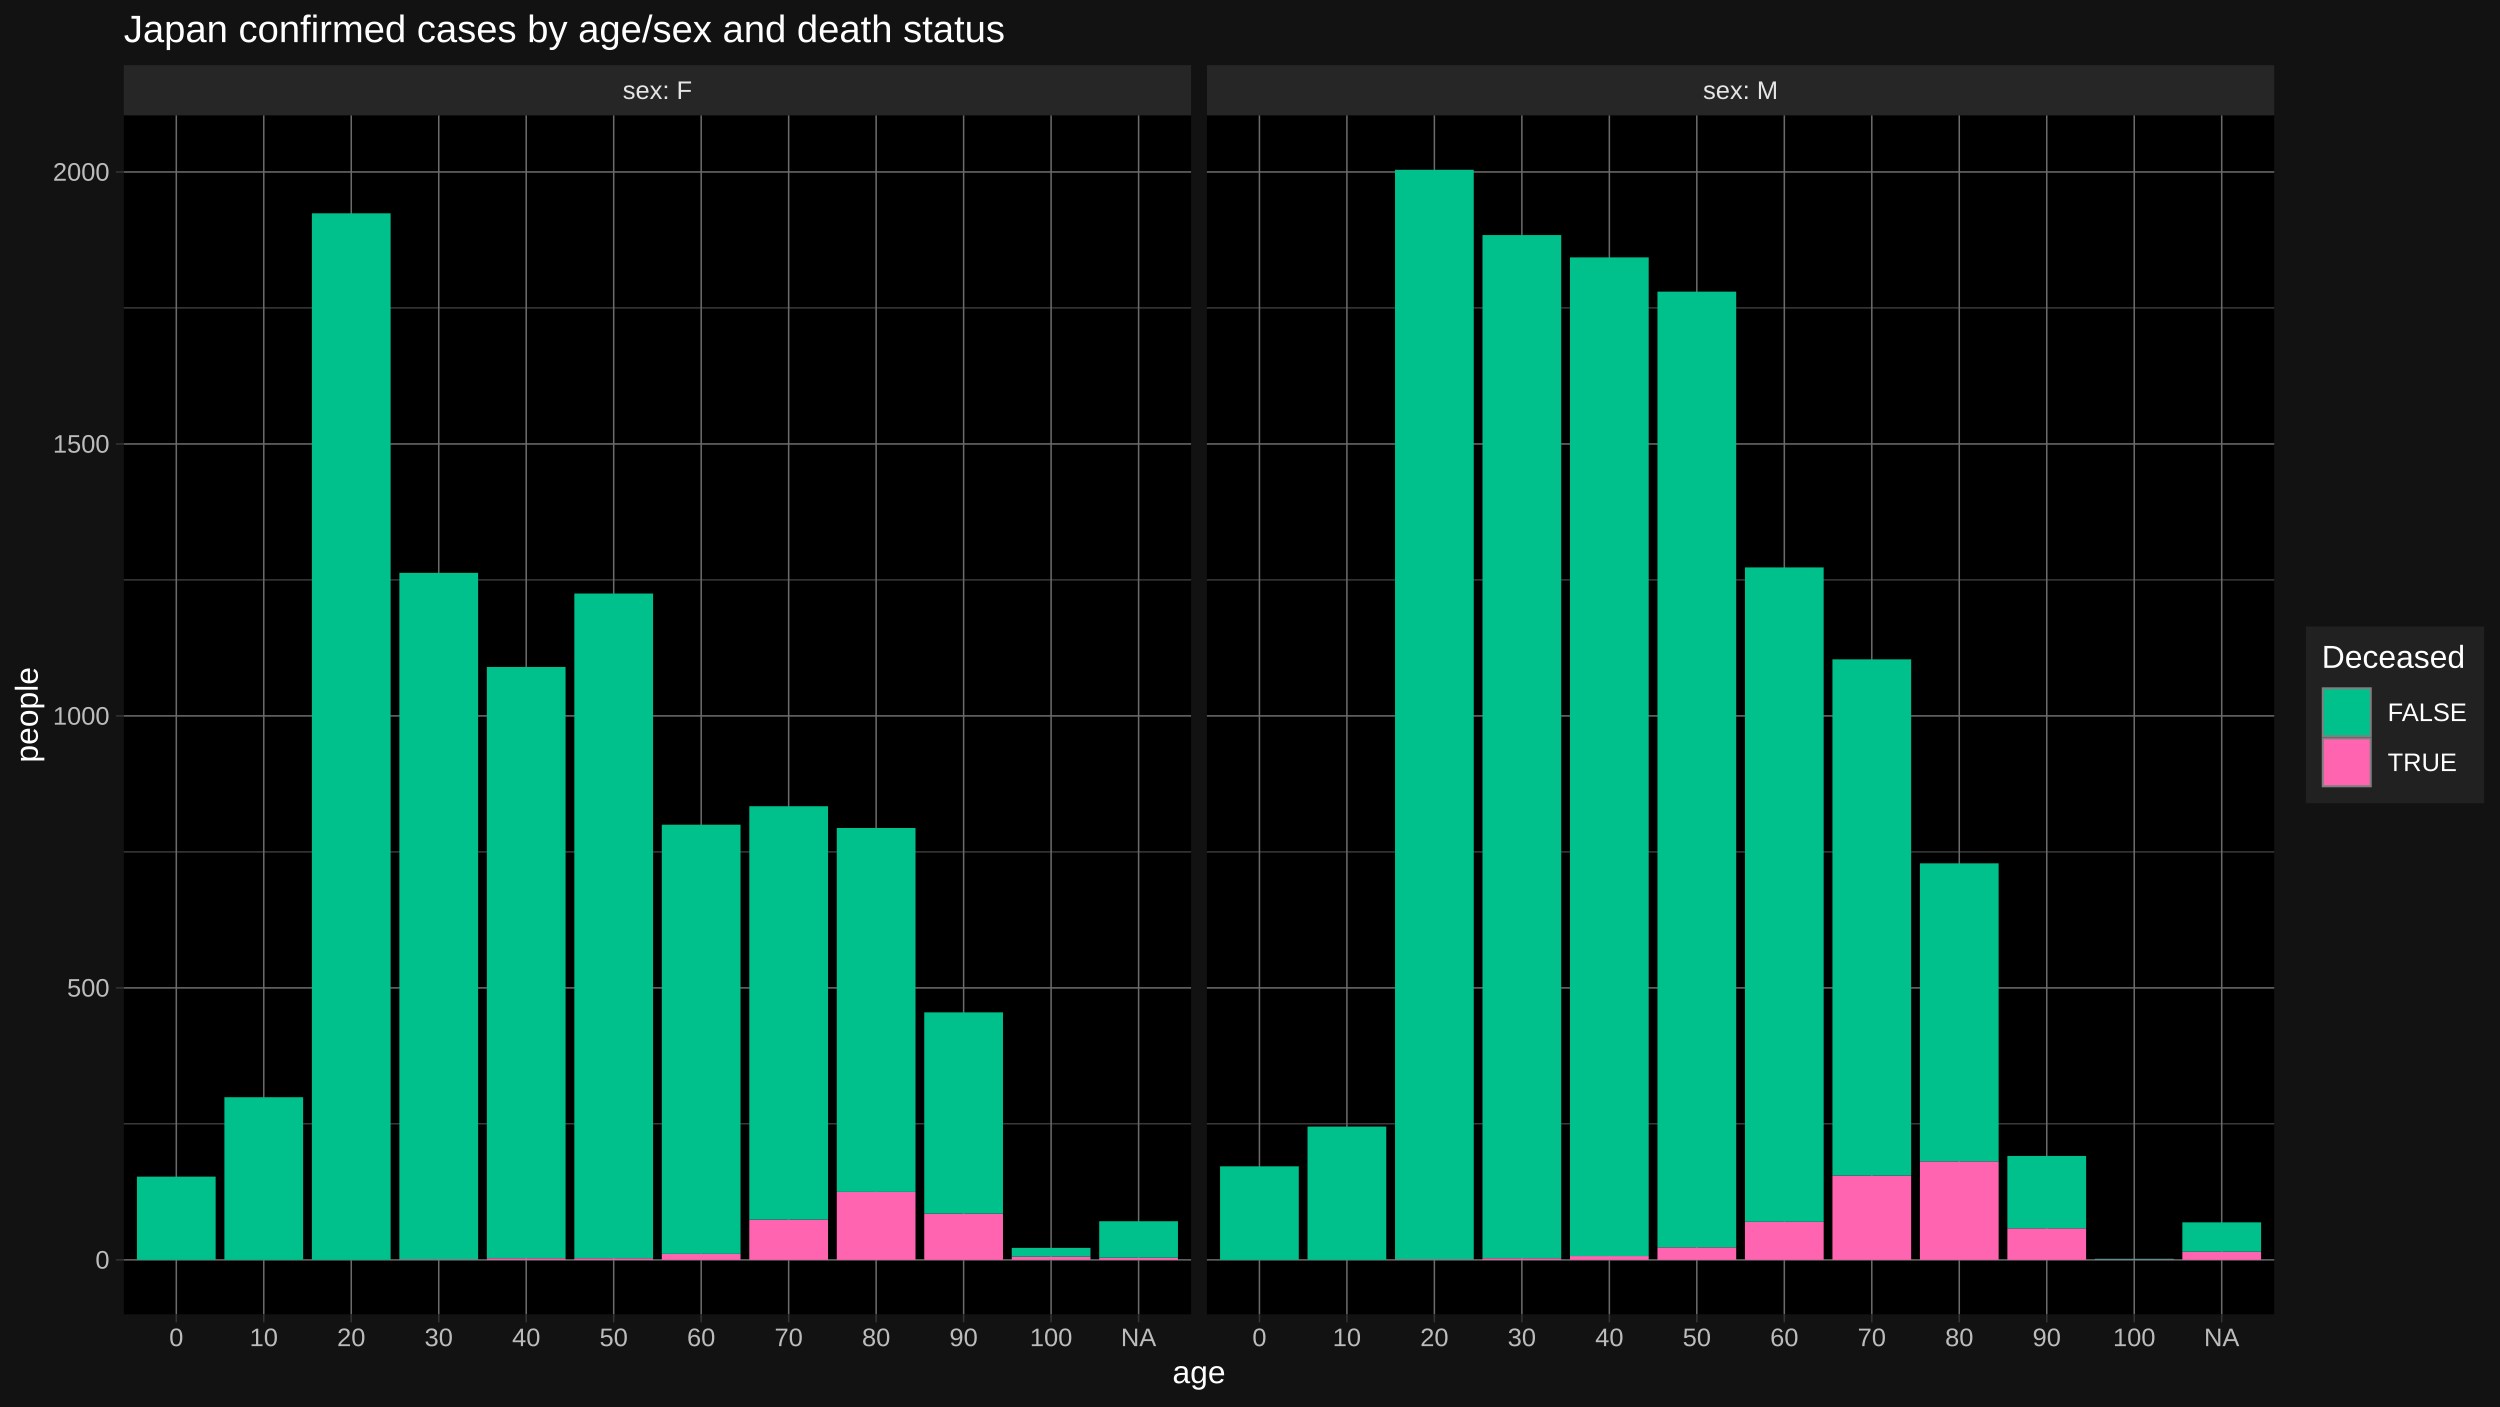
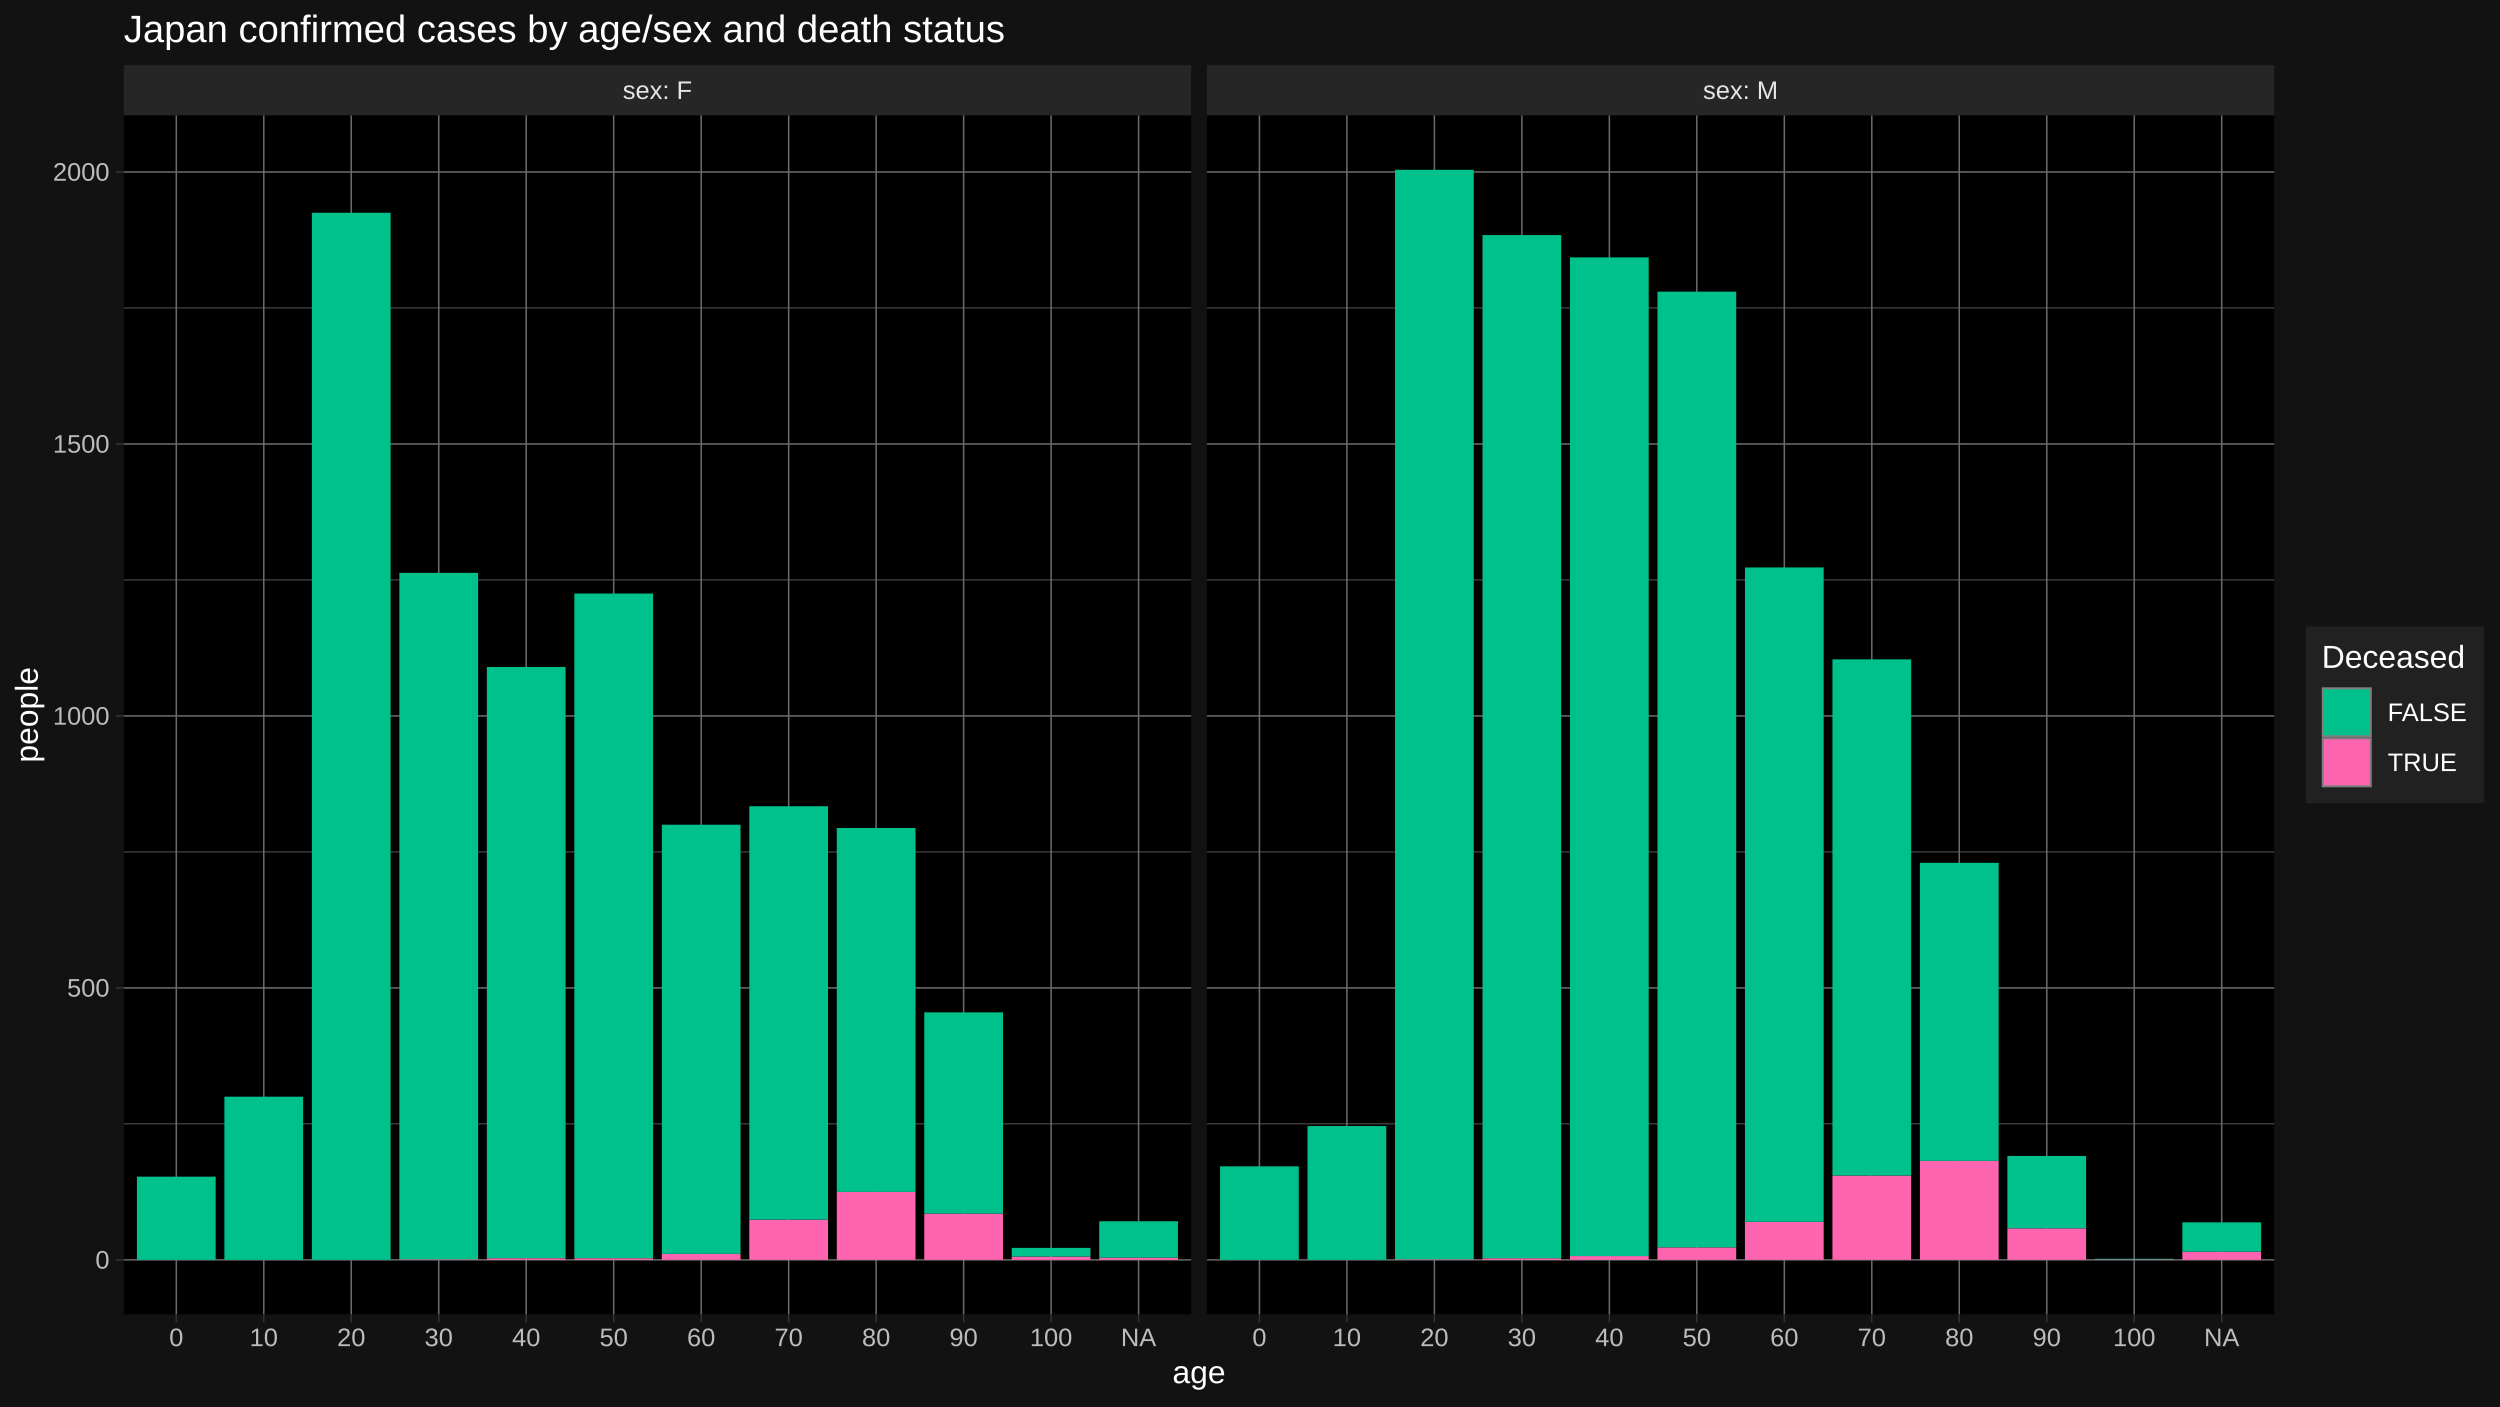
<svg xmlns="http://www.w3.org/2000/svg" viewBox="0 0 864.00 486.00">
  <defs>
    <style type="text/css">
    line, polyline, polygon, path, rect, circle {
      fill: none;
      stroke: #000000;
      stroke-linecap: round;
      stroke-linejoin: round;
      stroke-miterlimit: 10.00;
    }
  </style>
  </defs>
  <rect width="100%" height="100%" style="stroke: none; fill: #FFFFFF;" />
  <rect x="0.00" y="-0" width="864.00" height="486.00" style="stroke-width: 1.07; stroke: #121212; fill: #121212;" />
  <defs>
    <clipPath id="cpNDIuNzl8NDExLjY0fDQ1NC4yNXwzOS44NA==">
      <rect x="42.79" y="39.84" width="368.85" height="414.40" />
    </clipPath>
  </defs>
  <rect x="42.79" y="39.84" width="368.85" height="414.40" style="stroke-width: 1.07; stroke: none; fill: #000000;" clip-path="url(#cpNDIuNzl8NDExLjY0fDQ1NC4yNXwzOS44NA==)" />
  <polyline points="42.79,388.41 411.64,388.41 " style="stroke-width: 0.27; stroke: #6B6B6B; stroke-linecap: butt;" clip-path="url(#cpNDIuNzl8NDExLjY0fDQ1NC4yNXwzOS44NA==)" />
  <polyline points="42.79,294.42 411.64,294.42 " style="stroke-width: 0.27; stroke: #6B6B6B; stroke-linecap: butt;" clip-path="url(#cpNDIuNzl8NDExLjY0fDQ1NC4yNXwzOS44NA==)" />
  <polyline points="42.79,200.42 411.64,200.42 " style="stroke-width: 0.27; stroke: #6B6B6B; stroke-linecap: butt;" clip-path="url(#cpNDIuNzl8NDExLjY0fDQ1NC4yNXwzOS44NA==)" />
  <polyline points="42.79,106.43 411.64,106.43 " style="stroke-width: 0.27; stroke: #6B6B6B; stroke-linecap: butt;" clip-path="url(#cpNDIuNzl8NDExLjY0fDQ1NC4yNXwzOS44NA==)" />
  <polyline points="42.79,435.41 411.64,435.41 " style="stroke-width: 0.53; stroke: #6B6B6B; stroke-linecap: butt;" clip-path="url(#cpNDIuNzl8NDExLjY0fDQ1NC4yNXwzOS44NA==)" />
  <polyline points="42.79,341.42 411.64,341.42 " style="stroke-width: 0.53; stroke: #6B6B6B; stroke-linecap: butt;" clip-path="url(#cpNDIuNzl8NDExLjY0fDQ1NC4yNXwzOS44NA==)" />
  <polyline points="42.79,247.42 411.64,247.42 " style="stroke-width: 0.53; stroke: #6B6B6B; stroke-linecap: butt;" clip-path="url(#cpNDIuNzl8NDExLjY0fDQ1NC4yNXwzOS44NA==)" />
  <polyline points="42.79,153.43 411.64,153.43 " style="stroke-width: 0.53; stroke: #6B6B6B; stroke-linecap: butt;" clip-path="url(#cpNDIuNzl8NDExLjY0fDQ1NC4yNXwzOS44NA==)" />
  <polyline points="42.79,59.43 411.64,59.43 " style="stroke-width: 0.53; stroke: #6B6B6B; stroke-linecap: butt;" clip-path="url(#cpNDIuNzl8NDExLjY0fDQ1NC4yNXwzOS44NA==)" />
  <polyline points="60.93,454.25 60.93,39.84 " style="stroke-width: 0.53; stroke: #6B6B6B; stroke-linecap: butt;" clip-path="url(#cpNDIuNzl8NDExLjY0fDQ1NC4yNXwzOS44NA==)" />
  <polyline points="91.16,454.25 91.16,39.84 " style="stroke-width: 0.53; stroke: #6B6B6B; stroke-linecap: butt;" clip-path="url(#cpNDIuNzl8NDExLjY0fDQ1NC4yNXwzOS44NA==)" />
  <polyline points="121.39,454.25 121.39,39.84 " style="stroke-width: 0.53; stroke: #6B6B6B; stroke-linecap: butt;" clip-path="url(#cpNDIuNzl8NDExLjY0fDQ1NC4yNXwzOS44NA==)" />
  <polyline points="151.63,454.25 151.63,39.84 " style="stroke-width: 0.53; stroke: #6B6B6B; stroke-linecap: butt;" clip-path="url(#cpNDIuNzl8NDExLjY0fDQ1NC4yNXwzOS44NA==)" />
  <polyline points="181.86,454.25 181.86,39.84 " style="stroke-width: 0.53; stroke: #6B6B6B; stroke-linecap: butt;" clip-path="url(#cpNDIuNzl8NDExLjY0fDQ1NC4yNXwzOS44NA==)" />
  <polyline points="212.09,454.25 212.09,39.84 " style="stroke-width: 0.53; stroke: #6B6B6B; stroke-linecap: butt;" clip-path="url(#cpNDIuNzl8NDExLjY0fDQ1NC4yNXwzOS44NA==)" />
  <polyline points="242.33,454.25 242.33,39.84 " style="stroke-width: 0.53; stroke: #6B6B6B; stroke-linecap: butt;" clip-path="url(#cpNDIuNzl8NDExLjY0fDQ1NC4yNXwzOS44NA==)" />
  <polyline points="272.56,454.25 272.56,39.84 " style="stroke-width: 0.53; stroke: #6B6B6B; stroke-linecap: butt;" clip-path="url(#cpNDIuNzl8NDExLjY0fDQ1NC4yNXwzOS44NA==)" />
  <polyline points="302.79,454.25 302.79,39.84 " style="stroke-width: 0.53; stroke: #6B6B6B; stroke-linecap: butt;" clip-path="url(#cpNDIuNzl8NDExLjY0fDQ1NC4yNXwzOS44NA==)" />
  <polyline points="333.03,454.25 333.03,39.84 " style="stroke-width: 0.53; stroke: #6B6B6B; stroke-linecap: butt;" clip-path="url(#cpNDIuNzl8NDExLjY0fDQ1NC4yNXwzOS44NA==)" />
  <polyline points="363.26,454.25 363.26,39.84 " style="stroke-width: 0.53; stroke: #6B6B6B; stroke-linecap: butt;" clip-path="url(#cpNDIuNzl8NDExLjY0fDQ1NC4yNXwzOS44NA==)" />
  <polyline points="393.50,454.25 393.50,39.84 " style="stroke-width: 0.53; stroke: #6B6B6B; stroke-linecap: butt;" clip-path="url(#cpNDIuNzl8NDExLjY0fDQ1NC4yNXwzOS44NA==)" />
  <rect x="47.32" y="406.65" width="27.21" height="28.76" style="stroke-width: 1.07; stroke: none; stroke-linecap: butt; fill: #00C08B;" clip-path="url(#cpNDIuNzl8NDExLjY0fDQ1NC4yNXwzOS44NA==)" />
-   <rect x="77.55" y="379.20" width="27.21" height="56.21" style="stroke-width: 1.07; stroke: none; stroke-linecap: butt; fill: #00C08B;" clip-path="url(#cpNDIuNzl8NDExLjY0fDQ1NC4yNXwzOS44NA==)" />
-   <rect x="107.79" y="73.72" width="27.21" height="361.69" style="stroke-width: 1.07; stroke: none; stroke-linecap: butt; fill: #00C08B;" clip-path="url(#cpNDIuNzl8NDExLjY0fDQ1NC4yNXwzOS44NA==)" />
+   <rect x="77.55" y="379.01" width="27.21" height="56.40" style="stroke-width: 1.07; stroke: none; stroke-linecap: butt; fill: #00C08B;" clip-path="url(#cpNDIuNzl8NDExLjY0fDQ1NC4yNXwzOS44NA==)" />
+   <rect x="107.79" y="73.53" width="27.21" height="361.88" style="stroke-width: 1.07; stroke: none; stroke-linecap: butt; fill: #00C08B;" clip-path="url(#cpNDIuNzl8NDExLjY0fDQ1NC4yNXwzOS44NA==)" />
  <rect x="138.02" y="435.22" width="27.21" height="0.19" style="stroke-width: 1.07; stroke: none; stroke-linecap: butt; fill: #FF64B0;" clip-path="url(#cpNDIuNzl8NDExLjY0fDQ1NC4yNXwzOS44NA==)" />
  <rect x="138.02" y="197.98" width="27.21" height="237.24" style="stroke-width: 1.07; stroke: none; stroke-linecap: butt; fill: #00C08B;" clip-path="url(#cpNDIuNzl8NDExLjY0fDQ1NC4yNXwzOS44NA==)" />
  <rect x="168.25" y="434.85" width="27.21" height="0.56" style="stroke-width: 1.07; stroke: none; stroke-linecap: butt; fill: #FF64B0;" clip-path="url(#cpNDIuNzl8NDExLjY0fDQ1NC4yNXwzOS44NA==)" />
  <rect x="168.25" y="230.50" width="27.21" height="204.34" style="stroke-width: 1.07; stroke: none; stroke-linecap: butt; fill: #00C08B;" clip-path="url(#cpNDIuNzl8NDExLjY0fDQ1NC4yNXwzOS44NA==)" />
  <rect x="198.49" y="434.85" width="27.21" height="0.56" style="stroke-width: 1.07; stroke: none; stroke-linecap: butt; fill: #FF64B0;" clip-path="url(#cpNDIuNzl8NDExLjY0fDQ1NC4yNXwzOS44NA==)" />
  <rect x="198.49" y="205.12" width="27.21" height="229.72" style="stroke-width: 1.07; stroke: none; stroke-linecap: butt; fill: #00C08B;" clip-path="url(#cpNDIuNzl8NDExLjY0fDQ1NC4yNXwzOS44NA==)" />
  <rect x="228.72" y="433.34" width="27.21" height="2.07" style="stroke-width: 1.07; stroke: none; stroke-linecap: butt; fill: #FF64B0;" clip-path="url(#cpNDIuNzl8NDExLjY0fDQ1NC4yNXwzOS44NA==)" />
  <rect x="228.72" y="285.02" width="27.21" height="148.32" style="stroke-width: 1.07; stroke: none; stroke-linecap: butt; fill: #00C08B;" clip-path="url(#cpNDIuNzl8NDExLjY0fDQ1NC4yNXwzOS44NA==)" />
  <rect x="258.96" y="421.50" width="27.21" height="13.91" style="stroke-width: 1.07; stroke: none; stroke-linecap: butt; fill: #FF64B0;" clip-path="url(#cpNDIuNzl8NDExLjY0fDQ1NC4yNXwzOS44NA==)" />
  <rect x="258.96" y="278.63" width="27.21" height="142.87" style="stroke-width: 1.07; stroke: none; stroke-linecap: butt; fill: #00C08B;" clip-path="url(#cpNDIuNzl8NDExLjY0fDQ1NC4yNXwzOS44NA==)" />
  <rect x="289.19" y="411.91" width="27.21" height="23.50" style="stroke-width: 1.07; stroke: none; stroke-linecap: butt; fill: #FF64B0;" clip-path="url(#cpNDIuNzl8NDExLjY0fDQ1NC4yNXwzOS44NA==)" />
  <rect x="289.19" y="286.15" width="27.21" height="125.77" style="stroke-width: 1.07; stroke: none; stroke-linecap: butt; fill: #00C08B;" clip-path="url(#cpNDIuNzl8NDExLjY0fDQ1NC4yNXwzOS44NA==)" />
  <rect x="319.42" y="419.43" width="27.21" height="15.98" style="stroke-width: 1.07; stroke: none; stroke-linecap: butt; fill: #FF64B0;" clip-path="url(#cpNDIuNzl8NDExLjY0fDQ1NC4yNXwzOS44NA==)" />
  <rect x="319.42" y="349.87" width="27.21" height="69.56" style="stroke-width: 1.07; stroke: none; stroke-linecap: butt; fill: #00C08B;" clip-path="url(#cpNDIuNzl8NDExLjY0fDQ1NC4yNXwzOS44NA==)" />
  <rect x="349.66" y="434.28" width="27.21" height="1.13" style="stroke-width: 1.07; stroke: none; stroke-linecap: butt; fill: #FF64B0;" clip-path="url(#cpNDIuNzl8NDExLjY0fDQ1NC4yNXwzOS44NA==)" />
  <rect x="349.66" y="431.27" width="27.21" height="3.01" style="stroke-width: 1.07; stroke: none; stroke-linecap: butt; fill: #00C08B;" clip-path="url(#cpNDIuNzl8NDExLjY0fDQ1NC4yNXwzOS44NA==)" />
  <rect x="379.89" y="434.66" width="27.21" height="0.75" style="stroke-width: 1.07; stroke: none; stroke-linecap: butt; fill: #FF64B0;" clip-path="url(#cpNDIuNzl8NDExLjY0fDQ1NC4yNXwzOS44NA==)" />
  <rect x="379.89" y="422.06" width="27.21" height="12.60" style="stroke-width: 1.07; stroke: none; stroke-linecap: butt; fill: #00C08B;" clip-path="url(#cpNDIuNzl8NDExLjY0fDQ1NC4yNXwzOS44NA==)" />
  <defs>
    <clipPath id="cpMC4wMHw4NjQuMDB8NDg2LjAwfDAuMDA=">
      <rect x="0.00" y="0.00" width="864.00" height="486.00" />
    </clipPath>
  </defs>
  <defs>
    <clipPath id="cpNDE3LjExfDc4NS45N3w0NTQuMjV8MzkuODQ=">
      <rect x="417.11" y="39.84" width="368.85" height="414.40" />
    </clipPath>
  </defs>
  <rect x="417.11" y="39.84" width="368.85" height="414.40" style="stroke-width: 1.07; stroke: none; fill: #000000;" clip-path="url(#cpNDE3LjExfDc4NS45N3w0NTQuMjV8MzkuODQ=)" />
  <polyline points="417.11,388.41 785.97,388.41 " style="stroke-width: 0.27; stroke: #6B6B6B; stroke-linecap: butt;" clip-path="url(#cpNDE3LjExfDc4NS45N3w0NTQuMjV8MzkuODQ=)" />
  <polyline points="417.11,294.42 785.97,294.42 " style="stroke-width: 0.27; stroke: #6B6B6B; stroke-linecap: butt;" clip-path="url(#cpNDE3LjExfDc4NS45N3w0NTQuMjV8MzkuODQ=)" />
  <polyline points="417.11,200.42 785.97,200.42 " style="stroke-width: 0.27; stroke: #6B6B6B; stroke-linecap: butt;" clip-path="url(#cpNDE3LjExfDc4NS45N3w0NTQuMjV8MzkuODQ=)" />
  <polyline points="417.11,106.43 785.97,106.43 " style="stroke-width: 0.27; stroke: #6B6B6B; stroke-linecap: butt;" clip-path="url(#cpNDE3LjExfDc4NS45N3w0NTQuMjV8MzkuODQ=)" />
  <polyline points="417.11,435.41 785.97,435.41 " style="stroke-width: 0.53; stroke: #6B6B6B; stroke-linecap: butt;" clip-path="url(#cpNDE3LjExfDc4NS45N3w0NTQuMjV8MzkuODQ=)" />
  <polyline points="417.11,341.42 785.97,341.42 " style="stroke-width: 0.53; stroke: #6B6B6B; stroke-linecap: butt;" clip-path="url(#cpNDE3LjExfDc4NS45N3w0NTQuMjV8MzkuODQ=)" />
  <polyline points="417.11,247.42 785.97,247.42 " style="stroke-width: 0.53; stroke: #6B6B6B; stroke-linecap: butt;" clip-path="url(#cpNDE3LjExfDc4NS45N3w0NTQuMjV8MzkuODQ=)" />
  <polyline points="417.11,153.43 785.97,153.43 " style="stroke-width: 0.53; stroke: #6B6B6B; stroke-linecap: butt;" clip-path="url(#cpNDE3LjExfDc4NS45N3w0NTQuMjV8MzkuODQ=)" />
  <polyline points="417.11,59.43 785.97,59.43 " style="stroke-width: 0.53; stroke: #6B6B6B; stroke-linecap: butt;" clip-path="url(#cpNDE3LjExfDc4NS45N3w0NTQuMjV8MzkuODQ=)" />
  <polyline points="435.26,454.25 435.26,39.84 " style="stroke-width: 0.53; stroke: #6B6B6B; stroke-linecap: butt;" clip-path="url(#cpNDE3LjExfDc4NS45N3w0NTQuMjV8MzkuODQ=)" />
  <polyline points="465.49,454.25 465.49,39.84 " style="stroke-width: 0.53; stroke: #6B6B6B; stroke-linecap: butt;" clip-path="url(#cpNDE3LjExfDc4NS45N3w0NTQuMjV8MzkuODQ=)" />
  <polyline points="495.72,454.25 495.72,39.84 " style="stroke-width: 0.53; stroke: #6B6B6B; stroke-linecap: butt;" clip-path="url(#cpNDE3LjExfDc4NS45N3w0NTQuMjV8MzkuODQ=)" />
  <polyline points="525.96,454.25 525.96,39.84 " style="stroke-width: 0.53; stroke: #6B6B6B; stroke-linecap: butt;" clip-path="url(#cpNDE3LjExfDc4NS45N3w0NTQuMjV8MzkuODQ=)" />
  <polyline points="556.19,454.25 556.19,39.84 " style="stroke-width: 0.53; stroke: #6B6B6B; stroke-linecap: butt;" clip-path="url(#cpNDE3LjExfDc4NS45N3w0NTQuMjV8MzkuODQ=)" />
  <polyline points="586.42,454.25 586.42,39.84 " style="stroke-width: 0.53; stroke: #6B6B6B; stroke-linecap: butt;" clip-path="url(#cpNDE3LjExfDc4NS45N3w0NTQuMjV8MzkuODQ=)" />
  <polyline points="616.66,454.25 616.66,39.84 " style="stroke-width: 0.53; stroke: #6B6B6B; stroke-linecap: butt;" clip-path="url(#cpNDE3LjExfDc4NS45N3w0NTQuMjV8MzkuODQ=)" />
  <polyline points="646.89,454.25 646.89,39.84 " style="stroke-width: 0.53; stroke: #6B6B6B; stroke-linecap: butt;" clip-path="url(#cpNDE3LjExfDc4NS45N3w0NTQuMjV8MzkuODQ=)" />
  <polyline points="677.12,454.25 677.12,39.84 " style="stroke-width: 0.53; stroke: #6B6B6B; stroke-linecap: butt;" clip-path="url(#cpNDE3LjExfDc4NS45N3w0NTQuMjV8MzkuODQ=)" />
  <polyline points="707.36,454.25 707.36,39.84 " style="stroke-width: 0.53; stroke: #6B6B6B; stroke-linecap: butt;" clip-path="url(#cpNDE3LjExfDc4NS45N3w0NTQuMjV8MzkuODQ=)" />
  <polyline points="737.59,454.25 737.59,39.84 " style="stroke-width: 0.53; stroke: #6B6B6B; stroke-linecap: butt;" clip-path="url(#cpNDE3LjExfDc4NS45N3w0NTQuMjV8MzkuODQ=)" />
  <polyline points="767.82,454.25 767.82,39.84 " style="stroke-width: 0.53; stroke: #6B6B6B; stroke-linecap: butt;" clip-path="url(#cpNDE3LjExfDc4NS45N3w0NTQuMjV8MzkuODQ=)" />
  <rect x="421.65" y="403.08" width="27.21" height="32.33" style="stroke-width: 1.07; stroke: none; stroke-linecap: butt; fill: #00C08B;" clip-path="url(#cpNDE3LjExfDc4NS45N3w0NTQuMjV8MzkuODQ=)" />
-   <rect x="451.88" y="389.35" width="27.21" height="46.06" style="stroke-width: 1.07; stroke: none; stroke-linecap: butt; fill: #00C08B;" clip-path="url(#cpNDE3LjExfDc4NS45N3w0NTQuMjV8MzkuODQ=)" />
+   <rect x="451.88" y="389.16" width="27.21" height="46.25" style="stroke-width: 1.07; stroke: none; stroke-linecap: butt; fill: #00C08B;" clip-path="url(#cpNDE3LjExfDc4NS45N3w0NTQuMjV8MzkuODQ=)" />
  <rect x="482.12" y="435.22" width="27.21" height="0.19" style="stroke-width: 1.07; stroke: none; stroke-linecap: butt; fill: #FF64B0;" clip-path="url(#cpNDE3LjExfDc4NS45N3w0NTQuMjV8MzkuODQ=)" />
  <rect x="482.12" y="58.68" width="27.21" height="376.54" style="stroke-width: 1.07; stroke: none; stroke-linecap: butt; fill: #00C08B;" clip-path="url(#cpNDE3LjExfDc4NS45N3w0NTQuMjV8MzkuODQ=)" />
  <rect x="512.35" y="434.85" width="27.21" height="0.56" style="stroke-width: 1.07; stroke: none; stroke-linecap: butt; fill: #FF64B0;" clip-path="url(#cpNDE3LjExfDc4NS45N3w0NTQuMjV8MzkuODQ=)" />
  <rect x="512.35" y="81.24" width="27.21" height="353.61" style="stroke-width: 1.07; stroke: none; stroke-linecap: butt; fill: #00C08B;" clip-path="url(#cpNDE3LjExfDc4NS45N3w0NTQuMjV8MzkuODQ=)" />
  <rect x="542.58" y="434.09" width="27.21" height="1.32" style="stroke-width: 1.07; stroke: none; stroke-linecap: butt; fill: #FF64B0;" clip-path="url(#cpNDE3LjExfDc4NS45N3w0NTQuMjV8MzkuODQ=)" />
  <rect x="542.58" y="88.95" width="27.21" height="345.15" style="stroke-width: 1.07; stroke: none; stroke-linecap: butt; fill: #00C08B;" clip-path="url(#cpNDE3LjExfDc4NS45N3w0NTQuMjV8MzkuODQ=)" />
  <rect x="572.82" y="431.09" width="27.21" height="4.32" style="stroke-width: 1.07; stroke: none; stroke-linecap: butt; fill: #FF64B0;" clip-path="url(#cpNDE3LjExfDc4NS45N3w0NTQuMjV8MzkuODQ=)" />
  <rect x="572.82" y="100.79" width="27.21" height="330.30" style="stroke-width: 1.07; stroke: none; stroke-linecap: butt; fill: #00C08B;" clip-path="url(#cpNDE3LjExfDc4NS45N3w0NTQuMjV8MzkuODQ=)" />
  <rect x="603.05" y="422.25" width="27.21" height="13.16" style="stroke-width: 1.07; stroke: none; stroke-linecap: butt; fill: #FF64B0;" clip-path="url(#cpNDE3LjExfDc4NS45N3w0NTQuMjV8MzkuODQ=)" />
  <rect x="603.05" y="196.10" width="27.21" height="226.15" style="stroke-width: 1.07; stroke: none; stroke-linecap: butt; fill: #00C08B;" clip-path="url(#cpNDE3LjExfDc4NS45N3w0NTQuMjV8MzkuODQ=)" />
  <rect x="633.29" y="406.27" width="27.21" height="29.14" style="stroke-width: 1.07; stroke: none; stroke-linecap: butt; fill: #FF64B0;" clip-path="url(#cpNDE3LjExfDc4NS45N3w0NTQuMjV8MzkuODQ=)" />
  <rect x="633.29" y="227.87" width="27.21" height="178.40" style="stroke-width: 1.07; stroke: none; stroke-linecap: butt; fill: #00C08B;" clip-path="url(#cpNDE3LjExfDc4NS45N3w0NTQuMjV8MzkuODQ=)" />
-   <rect x="663.52" y="401.38" width="27.21" height="34.03" style="stroke-width: 1.07; stroke: none; stroke-linecap: butt; fill: #FF64B0;" clip-path="url(#cpNDE3LjExfDc4NS45N3w0NTQuMjV8MzkuODQ=)" />
-   <rect x="663.52" y="298.37" width="27.21" height="103.02" style="stroke-width: 1.07; stroke: none; stroke-linecap: butt; fill: #00C08B;" clip-path="url(#cpNDE3LjExfDc4NS45N3w0NTQuMjV8MzkuODQ=)" />
+   <rect x="663.52" y="401.20" width="27.21" height="34.21" style="stroke-width: 1.07; stroke: none; stroke-linecap: butt; fill: #FF64B0;" clip-path="url(#cpNDE3LjExfDc4NS45N3w0NTQuMjV8MzkuODQ=)" />
+   <rect x="663.52" y="298.18" width="27.21" height="103.02" style="stroke-width: 1.07; stroke: none; stroke-linecap: butt; fill: #00C08B;" clip-path="url(#cpNDE3LjExfDc4NS45N3w0NTQuMjV8MzkuODQ=)" />
  <rect x="693.75" y="424.51" width="27.21" height="10.90" style="stroke-width: 1.07; stroke: none; stroke-linecap: butt; fill: #FF64B0;" clip-path="url(#cpNDE3LjExfDc4NS45N3w0NTQuMjV8MzkuODQ=)" />
  <rect x="693.75" y="399.50" width="27.21" height="25.00" style="stroke-width: 1.07; stroke: none; stroke-linecap: butt; fill: #00C08B;" clip-path="url(#cpNDE3LjExfDc4NS45N3w0NTQuMjV8MzkuODQ=)" />
  <rect x="723.99" y="435.22" width="27.21" height="0.19" style="stroke-width: 1.07; stroke: none; stroke-linecap: butt; fill: #FF64B0;" clip-path="url(#cpNDE3LjExfDc4NS45N3w0NTQuMjV8MzkuODQ=)" />
  <rect x="723.99" y="435.03" width="27.21" height="0.19" style="stroke-width: 1.07; stroke: none; stroke-linecap: butt; fill: #00C08B;" clip-path="url(#cpNDE3LjExfDc4NS45N3w0NTQuMjV8MzkuODQ=)" />
  <rect x="754.22" y="432.59" width="27.21" height="2.82" style="stroke-width: 1.07; stroke: none; stroke-linecap: butt; fill: #FF64B0;" clip-path="url(#cpNDE3LjExfDc4NS45N3w0NTQuMjV8MzkuODQ=)" />
  <rect x="754.22" y="422.44" width="27.21" height="10.15" style="stroke-width: 1.07; stroke: none; stroke-linecap: butt; fill: #00C08B;" clip-path="url(#cpNDE3LjExfDc4NS45N3w0NTQuMjV8MzkuODQ=)" />
  <defs>
    <clipPath id="cpMC4wMHw4NjQuMDB8NDg2LjAwfDAuMDA=">
      <rect x="0.00" y="0.00" width="864.00" height="486.00" />
    </clipPath>
  </defs>
  <defs>
    <clipPath id="cpNDIuNzl8NDExLjY0fDM5Ljg0fDIyLjUz">
      <rect x="42.79" y="22.53" width="368.85" height="17.31" />
    </clipPath>
  </defs>
  <rect x="42.79" y="22.53" width="368.85" height="17.31" style="stroke-width: 1.07; stroke: none; fill: #262626;" clip-path="url(#cpNDIuNzl8NDExLjY0fDM5Ljg0fDIyLjUz)" />
  <g clip-path="url(#cpNDIuNzl8NDExLjY0fDM5Ljg0fDIyLjUz)">
    <text x="215.23" y="34.21" style="font-size: 8.80px; fill: #E5E5E5; font-family: Liberation Sans;" textLength="23.96px" lengthAdjust="spacingAndGlyphs">sex: F</text>
  </g>
  <defs>
    <clipPath id="cpMC4wMHw4NjQuMDB8NDg2LjAwfDAuMDA=">
      <rect x="0.00" y="0.00" width="864.00" height="486.00" />
    </clipPath>
  </defs>
  <defs>
    <clipPath id="cpNDE3LjExfDc4NS45N3wzOS44NHwyMi41Mw==">
      <rect x="417.11" y="22.53" width="368.85" height="17.31" />
    </clipPath>
  </defs>
  <rect x="417.11" y="22.53" width="368.85" height="17.31" style="stroke-width: 1.07; stroke: none; fill: #262626;" clip-path="url(#cpNDE3LjExfDc4NS45N3wzOS44NHwyMi41Mw==)" />
  <g clip-path="url(#cpNDE3LjExfDc4NS45N3wzOS44NHwyMi41Mw==)">
    <text x="588.58" y="34.21" style="font-size: 8.80px; fill: #E5E5E5; font-family: Liberation Sans;" textLength="25.91px" lengthAdjust="spacingAndGlyphs">sex: M</text>
  </g>
  <defs>
    <clipPath id="cpMC4wMHw4NjQuMDB8NDg2LjAwfDAuMDA=">
      <rect x="0.00" y="0.00" width="864.00" height="486.00" />
    </clipPath>
  </defs>
  <polyline points="60.93,456.99 60.93,454.25 " style="stroke-width: 0.53; stroke: #333333; stroke-linecap: butt;" clip-path="url(#cpMC4wMHw4NjQuMDB8NDg2LjAwfDAuMDA=)" />
  <polyline points="91.16,456.99 91.16,454.25 " style="stroke-width: 0.53; stroke: #333333; stroke-linecap: butt;" clip-path="url(#cpMC4wMHw4NjQuMDB8NDg2LjAwfDAuMDA=)" />
  <polyline points="121.39,456.99 121.39,454.25 " style="stroke-width: 0.53; stroke: #333333; stroke-linecap: butt;" clip-path="url(#cpMC4wMHw4NjQuMDB8NDg2LjAwfDAuMDA=)" />
  <polyline points="151.63,456.99 151.63,454.25 " style="stroke-width: 0.53; stroke: #333333; stroke-linecap: butt;" clip-path="url(#cpMC4wMHw4NjQuMDB8NDg2LjAwfDAuMDA=)" />
  <polyline points="181.86,456.99 181.86,454.25 " style="stroke-width: 0.53; stroke: #333333; stroke-linecap: butt;" clip-path="url(#cpMC4wMHw4NjQuMDB8NDg2LjAwfDAuMDA=)" />
  <polyline points="212.09,456.99 212.09,454.25 " style="stroke-width: 0.53; stroke: #333333; stroke-linecap: butt;" clip-path="url(#cpMC4wMHw4NjQuMDB8NDg2LjAwfDAuMDA=)" />
  <polyline points="242.33,456.99 242.33,454.25 " style="stroke-width: 0.53; stroke: #333333; stroke-linecap: butt;" clip-path="url(#cpMC4wMHw4NjQuMDB8NDg2LjAwfDAuMDA=)" />
  <polyline points="272.56,456.99 272.56,454.25 " style="stroke-width: 0.53; stroke: #333333; stroke-linecap: butt;" clip-path="url(#cpMC4wMHw4NjQuMDB8NDg2LjAwfDAuMDA=)" />
  <polyline points="302.79,456.99 302.79,454.25 " style="stroke-width: 0.53; stroke: #333333; stroke-linecap: butt;" clip-path="url(#cpMC4wMHw4NjQuMDB8NDg2LjAwfDAuMDA=)" />
  <polyline points="333.03,456.99 333.03,454.25 " style="stroke-width: 0.53; stroke: #333333; stroke-linecap: butt;" clip-path="url(#cpMC4wMHw4NjQuMDB8NDg2LjAwfDAuMDA=)" />
  <polyline points="363.26,456.99 363.26,454.25 " style="stroke-width: 0.53; stroke: #333333; stroke-linecap: butt;" clip-path="url(#cpMC4wMHw4NjQuMDB8NDg2LjAwfDAuMDA=)" />
  <polyline points="393.50,456.99 393.50,454.25 " style="stroke-width: 0.53; stroke: #333333; stroke-linecap: butt;" clip-path="url(#cpMC4wMHw4NjQuMDB8NDg2LjAwfDAuMDA=)" />
  <g clip-path="url(#cpMC4wMHw4NjQuMDB8NDg2LjAwfDAuMDA=)">
    <text x="58.48" y="465.23" style="font-size: 8.80px; fill: #BCBCBC; font-family: Liberation Sans;" textLength="4.89px" lengthAdjust="spacingAndGlyphs">0</text>
  </g>
  <g clip-path="url(#cpMC4wMHw4NjQuMDB8NDg2LjAwfDAuMDA=)">
    <text x="86.27" y="465.23" style="font-size: 8.80px; fill: #BCBCBC; font-family: Liberation Sans;" textLength="9.79px" lengthAdjust="spacingAndGlyphs">10</text>
  </g>
  <g clip-path="url(#cpMC4wMHw4NjQuMDB8NDg2LjAwfDAuMDA=)">
    <text x="116.50" y="465.23" style="font-size: 8.80px; fill: #BCBCBC; font-family: Liberation Sans;" textLength="9.79px" lengthAdjust="spacingAndGlyphs">20</text>
  </g>
  <g clip-path="url(#cpMC4wMHw4NjQuMDB8NDg2LjAwfDAuMDA=)">
    <text x="146.73" y="465.23" style="font-size: 8.80px; fill: #BCBCBC; font-family: Liberation Sans;" textLength="9.79px" lengthAdjust="spacingAndGlyphs">30</text>
  </g>
  <g clip-path="url(#cpMC4wMHw4NjQuMDB8NDg2LjAwfDAuMDA=)">
    <text x="176.97" y="465.23" style="font-size: 8.80px; fill: #BCBCBC; font-family: Liberation Sans;" textLength="9.79px" lengthAdjust="spacingAndGlyphs">40</text>
  </g>
  <g clip-path="url(#cpMC4wMHw4NjQuMDB8NDg2LjAwfDAuMDA=)">
    <text x="207.20" y="465.23" style="font-size: 8.80px; fill: #BCBCBC; font-family: Liberation Sans;" textLength="9.79px" lengthAdjust="spacingAndGlyphs">50</text>
  </g>
  <g clip-path="url(#cpMC4wMHw4NjQuMDB8NDg2LjAwfDAuMDA=)">
    <text x="237.43" y="465.23" style="font-size: 8.80px; fill: #BCBCBC; font-family: Liberation Sans;" textLength="9.79px" lengthAdjust="spacingAndGlyphs">60</text>
  </g>
  <g clip-path="url(#cpMC4wMHw4NjQuMDB8NDg2LjAwfDAuMDA=)">
    <text x="267.67" y="465.23" style="font-size: 8.80px; fill: #BCBCBC; font-family: Liberation Sans;" textLength="9.79px" lengthAdjust="spacingAndGlyphs">70</text>
  </g>
  <g clip-path="url(#cpMC4wMHw4NjQuMDB8NDg2LjAwfDAuMDA=)">
    <text x="297.90" y="465.23" style="font-size: 8.80px; fill: #BCBCBC; font-family: Liberation Sans;" textLength="9.79px" lengthAdjust="spacingAndGlyphs">80</text>
  </g>
  <g clip-path="url(#cpMC4wMHw4NjQuMDB8NDg2LjAwfDAuMDA=)">
    <text x="328.13" y="465.23" style="font-size: 8.80px; fill: #BCBCBC; font-family: Liberation Sans;" textLength="9.79px" lengthAdjust="spacingAndGlyphs">90</text>
  </g>
  <g clip-path="url(#cpMC4wMHw4NjQuMDB8NDg2LjAwfDAuMDA=)">
    <text x="355.92" y="465.23" style="font-size: 8.80px; fill: #BCBCBC; font-family: Liberation Sans;" textLength="14.68px" lengthAdjust="spacingAndGlyphs">100</text>
  </g>
  <g clip-path="url(#cpMC4wMHw4NjQuMDB8NDg2LjAwfDAuMDA=)">
    <text x="387.38" y="465.23" style="font-size: 8.80px; fill: #BCBCBC; font-family: Liberation Sans;" textLength="12.22px" lengthAdjust="spacingAndGlyphs">NA</text>
  </g>
  <polyline points="435.26,456.99 435.26,454.25 " style="stroke-width: 0.53; stroke: #333333; stroke-linecap: butt;" clip-path="url(#cpMC4wMHw4NjQuMDB8NDg2LjAwfDAuMDA=)" />
  <polyline points="465.49,456.99 465.49,454.25 " style="stroke-width: 0.53; stroke: #333333; stroke-linecap: butt;" clip-path="url(#cpMC4wMHw4NjQuMDB8NDg2LjAwfDAuMDA=)" />
  <polyline points="495.72,456.99 495.72,454.25 " style="stroke-width: 0.53; stroke: #333333; stroke-linecap: butt;" clip-path="url(#cpMC4wMHw4NjQuMDB8NDg2LjAwfDAuMDA=)" />
  <polyline points="525.96,456.99 525.96,454.25 " style="stroke-width: 0.53; stroke: #333333; stroke-linecap: butt;" clip-path="url(#cpMC4wMHw4NjQuMDB8NDg2LjAwfDAuMDA=)" />
  <polyline points="556.19,456.99 556.19,454.25 " style="stroke-width: 0.53; stroke: #333333; stroke-linecap: butt;" clip-path="url(#cpMC4wMHw4NjQuMDB8NDg2LjAwfDAuMDA=)" />
  <polyline points="586.42,456.99 586.42,454.25 " style="stroke-width: 0.53; stroke: #333333; stroke-linecap: butt;" clip-path="url(#cpMC4wMHw4NjQuMDB8NDg2LjAwfDAuMDA=)" />
  <polyline points="616.66,456.99 616.66,454.25 " style="stroke-width: 0.53; stroke: #333333; stroke-linecap: butt;" clip-path="url(#cpMC4wMHw4NjQuMDB8NDg2LjAwfDAuMDA=)" />
  <polyline points="646.89,456.99 646.89,454.25 " style="stroke-width: 0.53; stroke: #333333; stroke-linecap: butt;" clip-path="url(#cpMC4wMHw4NjQuMDB8NDg2LjAwfDAuMDA=)" />
  <polyline points="677.12,456.99 677.12,454.25 " style="stroke-width: 0.53; stroke: #333333; stroke-linecap: butt;" clip-path="url(#cpMC4wMHw4NjQuMDB8NDg2LjAwfDAuMDA=)" />
  <polyline points="707.36,456.99 707.36,454.25 " style="stroke-width: 0.53; stroke: #333333; stroke-linecap: butt;" clip-path="url(#cpMC4wMHw4NjQuMDB8NDg2LjAwfDAuMDA=)" />
  <polyline points="737.59,456.99 737.59,454.25 " style="stroke-width: 0.53; stroke: #333333; stroke-linecap: butt;" clip-path="url(#cpMC4wMHw4NjQuMDB8NDg2LjAwfDAuMDA=)" />
  <polyline points="767.82,456.99 767.82,454.25 " style="stroke-width: 0.53; stroke: #333333; stroke-linecap: butt;" clip-path="url(#cpMC4wMHw4NjQuMDB8NDg2LjAwfDAuMDA=)" />
  <g clip-path="url(#cpMC4wMHw4NjQuMDB8NDg2LjAwfDAuMDA=)">
    <text x="432.81" y="465.23" style="font-size: 8.80px; fill: #BCBCBC; font-family: Liberation Sans;" textLength="4.89px" lengthAdjust="spacingAndGlyphs">0</text>
  </g>
  <g clip-path="url(#cpMC4wMHw4NjQuMDB8NDg2LjAwfDAuMDA=)">
    <text x="460.59" y="465.23" style="font-size: 8.80px; fill: #BCBCBC; font-family: Liberation Sans;" textLength="9.79px" lengthAdjust="spacingAndGlyphs">10</text>
  </g>
  <g clip-path="url(#cpMC4wMHw4NjQuMDB8NDg2LjAwfDAuMDA=)">
    <text x="490.83" y="465.23" style="font-size: 8.80px; fill: #BCBCBC; font-family: Liberation Sans;" textLength="9.79px" lengthAdjust="spacingAndGlyphs">20</text>
  </g>
  <g clip-path="url(#cpMC4wMHw4NjQuMDB8NDg2LjAwfDAuMDA=)">
    <text x="521.06" y="465.23" style="font-size: 8.80px; fill: #BCBCBC; font-family: Liberation Sans;" textLength="9.79px" lengthAdjust="spacingAndGlyphs">30</text>
  </g>
  <g clip-path="url(#cpMC4wMHw4NjQuMDB8NDg2LjAwfDAuMDA=)">
    <text x="551.30" y="465.23" style="font-size: 8.80px; fill: #BCBCBC; font-family: Liberation Sans;" textLength="9.79px" lengthAdjust="spacingAndGlyphs">40</text>
  </g>
  <g clip-path="url(#cpMC4wMHw4NjQuMDB8NDg2LjAwfDAuMDA=)">
    <text x="581.53" y="465.23" style="font-size: 8.80px; fill: #BCBCBC; font-family: Liberation Sans;" textLength="9.79px" lengthAdjust="spacingAndGlyphs">50</text>
  </g>
  <g clip-path="url(#cpMC4wMHw4NjQuMDB8NDg2LjAwfDAuMDA=)">
    <text x="611.76" y="465.23" style="font-size: 8.80px; fill: #BCBCBC; font-family: Liberation Sans;" textLength="9.79px" lengthAdjust="spacingAndGlyphs">60</text>
  </g>
  <g clip-path="url(#cpMC4wMHw4NjQuMDB8NDg2LjAwfDAuMDA=)">
    <text x="642.00" y="465.23" style="font-size: 8.80px; fill: #BCBCBC; font-family: Liberation Sans;" textLength="9.79px" lengthAdjust="spacingAndGlyphs">70</text>
  </g>
  <g clip-path="url(#cpMC4wMHw4NjQuMDB8NDg2LjAwfDAuMDA=)">
    <text x="672.23" y="465.23" style="font-size: 8.80px; fill: #BCBCBC; font-family: Liberation Sans;" textLength="9.79px" lengthAdjust="spacingAndGlyphs">80</text>
  </g>
  <g clip-path="url(#cpMC4wMHw4NjQuMDB8NDg2LjAwfDAuMDA=)">
    <text x="702.46" y="465.23" style="font-size: 8.80px; fill: #BCBCBC; font-family: Liberation Sans;" textLength="9.79px" lengthAdjust="spacingAndGlyphs">90</text>
  </g>
  <g clip-path="url(#cpMC4wMHw4NjQuMDB8NDg2LjAwfDAuMDA=)">
    <text x="730.25" y="465.23" style="font-size: 8.80px; fill: #BCBCBC; font-family: Liberation Sans;" textLength="14.68px" lengthAdjust="spacingAndGlyphs">100</text>
  </g>
  <g clip-path="url(#cpMC4wMHw4NjQuMDB8NDg2LjAwfDAuMDA=)">
    <text x="761.71" y="465.23" style="font-size: 8.80px; fill: #BCBCBC; font-family: Liberation Sans;" textLength="12.22px" lengthAdjust="spacingAndGlyphs">NA</text>
  </g>
  <g clip-path="url(#cpMC4wMHw4NjQuMDB8NDg2LjAwfDAuMDA=)">
    <text x="32.96" y="438.44" style="font-size: 8.80px; fill: #BCBCBC; font-family: Liberation Sans;" textLength="4.89px" lengthAdjust="spacingAndGlyphs">0</text>
  </g>
  <g clip-path="url(#cpMC4wMHw4NjQuMDB8NDg2LjAwfDAuMDA=)">
    <text x="23.17" y="344.44" style="font-size: 8.80px; fill: #BCBCBC; font-family: Liberation Sans;" textLength="14.68px" lengthAdjust="spacingAndGlyphs">500</text>
  </g>
  <g clip-path="url(#cpMC4wMHw4NjQuMDB8NDg2LjAwfDAuMDA=)">
    <text x="18.28" y="250.45" style="font-size: 8.80px; fill: #BCBCBC; font-family: Liberation Sans;" textLength="19.58px" lengthAdjust="spacingAndGlyphs">1000</text>
  </g>
  <g clip-path="url(#cpMC4wMHw4NjQuMDB8NDg2LjAwfDAuMDA=)">
    <text x="18.28" y="156.45" style="font-size: 8.80px; fill: #BCBCBC; font-family: Liberation Sans;" textLength="19.58px" lengthAdjust="spacingAndGlyphs">1500</text>
  </g>
  <g clip-path="url(#cpMC4wMHw4NjQuMDB8NDg2LjAwfDAuMDA=)">
    <text x="18.28" y="62.46" style="font-size: 8.80px; fill: #BCBCBC; font-family: Liberation Sans;" textLength="19.58px" lengthAdjust="spacingAndGlyphs">2000</text>
  </g>
  <polyline points="40.05,435.41 42.79,435.41 " style="stroke-width: 0.53; stroke: #333333; stroke-linecap: butt;" clip-path="url(#cpMC4wMHw4NjQuMDB8NDg2LjAwfDAuMDA=)" />
  <polyline points="40.05,341.42 42.79,341.42 " style="stroke-width: 0.53; stroke: #333333; stroke-linecap: butt;" clip-path="url(#cpMC4wMHw4NjQuMDB8NDg2LjAwfDAuMDA=)" />
  <polyline points="40.05,247.42 42.79,247.42 " style="stroke-width: 0.53; stroke: #333333; stroke-linecap: butt;" clip-path="url(#cpMC4wMHw4NjQuMDB8NDg2LjAwfDAuMDA=)" />
  <polyline points="40.05,153.43 42.79,153.43 " style="stroke-width: 0.53; stroke: #333333; stroke-linecap: butt;" clip-path="url(#cpMC4wMHw4NjQuMDB8NDg2LjAwfDAuMDA=)" />
  <polyline points="40.05,59.43 42.79,59.43 " style="stroke-width: 0.53; stroke: #333333; stroke-linecap: butt;" clip-path="url(#cpMC4wMHw4NjQuMDB8NDg2LjAwfDAuMDA=)" />
  <g clip-path="url(#cpMC4wMHw4NjQuMDB8NDg2LjAwfDAuMDA=)">
    <text x="405.20" y="478.03" style="font-size: 11.00px; fill: #FFFFFF; font-family: Liberation Sans;" textLength="18.35px" lengthAdjust="spacingAndGlyphs">age</text>
  </g>
  <g clip-path="url(#cpMC4wMHw4NjQuMDB8NDg2LjAwfDAuMDA=)">
    <text transform="translate(13.05,263.56) rotate(-90)" style="font-size: 11.00px; fill: #FFFFFF; font-family: Liberation Sans;" textLength="33.03px" lengthAdjust="spacingAndGlyphs">people</text>
  </g>
  <rect x="796.92" y="216.52" width="61.60" height="61.06" style="stroke-width: 1.07; stroke: none; fill: #212121;" clip-path="url(#cpMC4wMHw4NjQuMDB8NDg2LjAwfDAuMDA=)" />
  <g clip-path="url(#cpMC4wMHw4NjQuMDB8NDg2LjAwfDAuMDA=)">
    <text x="802.40" y="230.81" style="font-size: 11.00px; fill: #FFFFFF; font-family: Liberation Sans;" textLength="49.53px" lengthAdjust="spacingAndGlyphs">Deceased</text>
  </g>
  <rect x="802.40" y="237.53" width="17.28" height="17.28" style="stroke-width: 1.07; stroke: none; fill: #7F7F7F;" clip-path="url(#cpMC4wMHw4NjQuMDB8NDg2LjAwfDAuMDA=)" />
  <rect x="803.11" y="238.24" width="15.86" height="15.86" style="stroke-width: 1.07; stroke: none; stroke-linejoin: miter; fill: #00C08B;" clip-path="url(#cpMC4wMHw4NjQuMDB8NDg2LjAwfDAuMDA=)" />
  <rect x="802.40" y="254.81" width="17.28" height="17.28" style="stroke-width: 1.07; stroke: none; fill: #7F7F7F;" clip-path="url(#cpMC4wMHw4NjQuMDB8NDg2LjAwfDAuMDA=)" />
  <rect x="803.11" y="255.52" width="15.86" height="15.86" style="stroke-width: 1.07; stroke: none; stroke-linejoin: miter; fill: #FF64B0;" clip-path="url(#cpMC4wMHw4NjQuMDB8NDg2LjAwfDAuMDA=)" />
  <g clip-path="url(#cpMC4wMHw4NjQuMDB8NDg2LjAwfDAuMDA=)">
    <text x="825.16" y="249.20" style="font-size: 8.80px; fill: #FFFFFF; font-family: Liberation Sans;" textLength="27.88px" lengthAdjust="spacingAndGlyphs">FALSE</text>
  </g>
  <g clip-path="url(#cpMC4wMHw4NjQuMDB8NDg2LjAwfDAuMDA=)">
    <text x="825.16" y="266.48" style="font-size: 8.80px; fill: #FFFFFF; font-family: Liberation Sans;" textLength="23.96px" lengthAdjust="spacingAndGlyphs">TRUE</text>
  </g>
  <g clip-path="url(#cpMC4wMHw4NjQuMDB8NDg2LjAwfDAuMDA=)">
    <text x="42.79" y="14.56" style="font-size: 13.20px; fill: #FFFFFF; font-family: Liberation Sans;" textLength="304.52px" lengthAdjust="spacingAndGlyphs">Japan confirmed cases by age/sex and death status</text>
  </g>
</svg>
